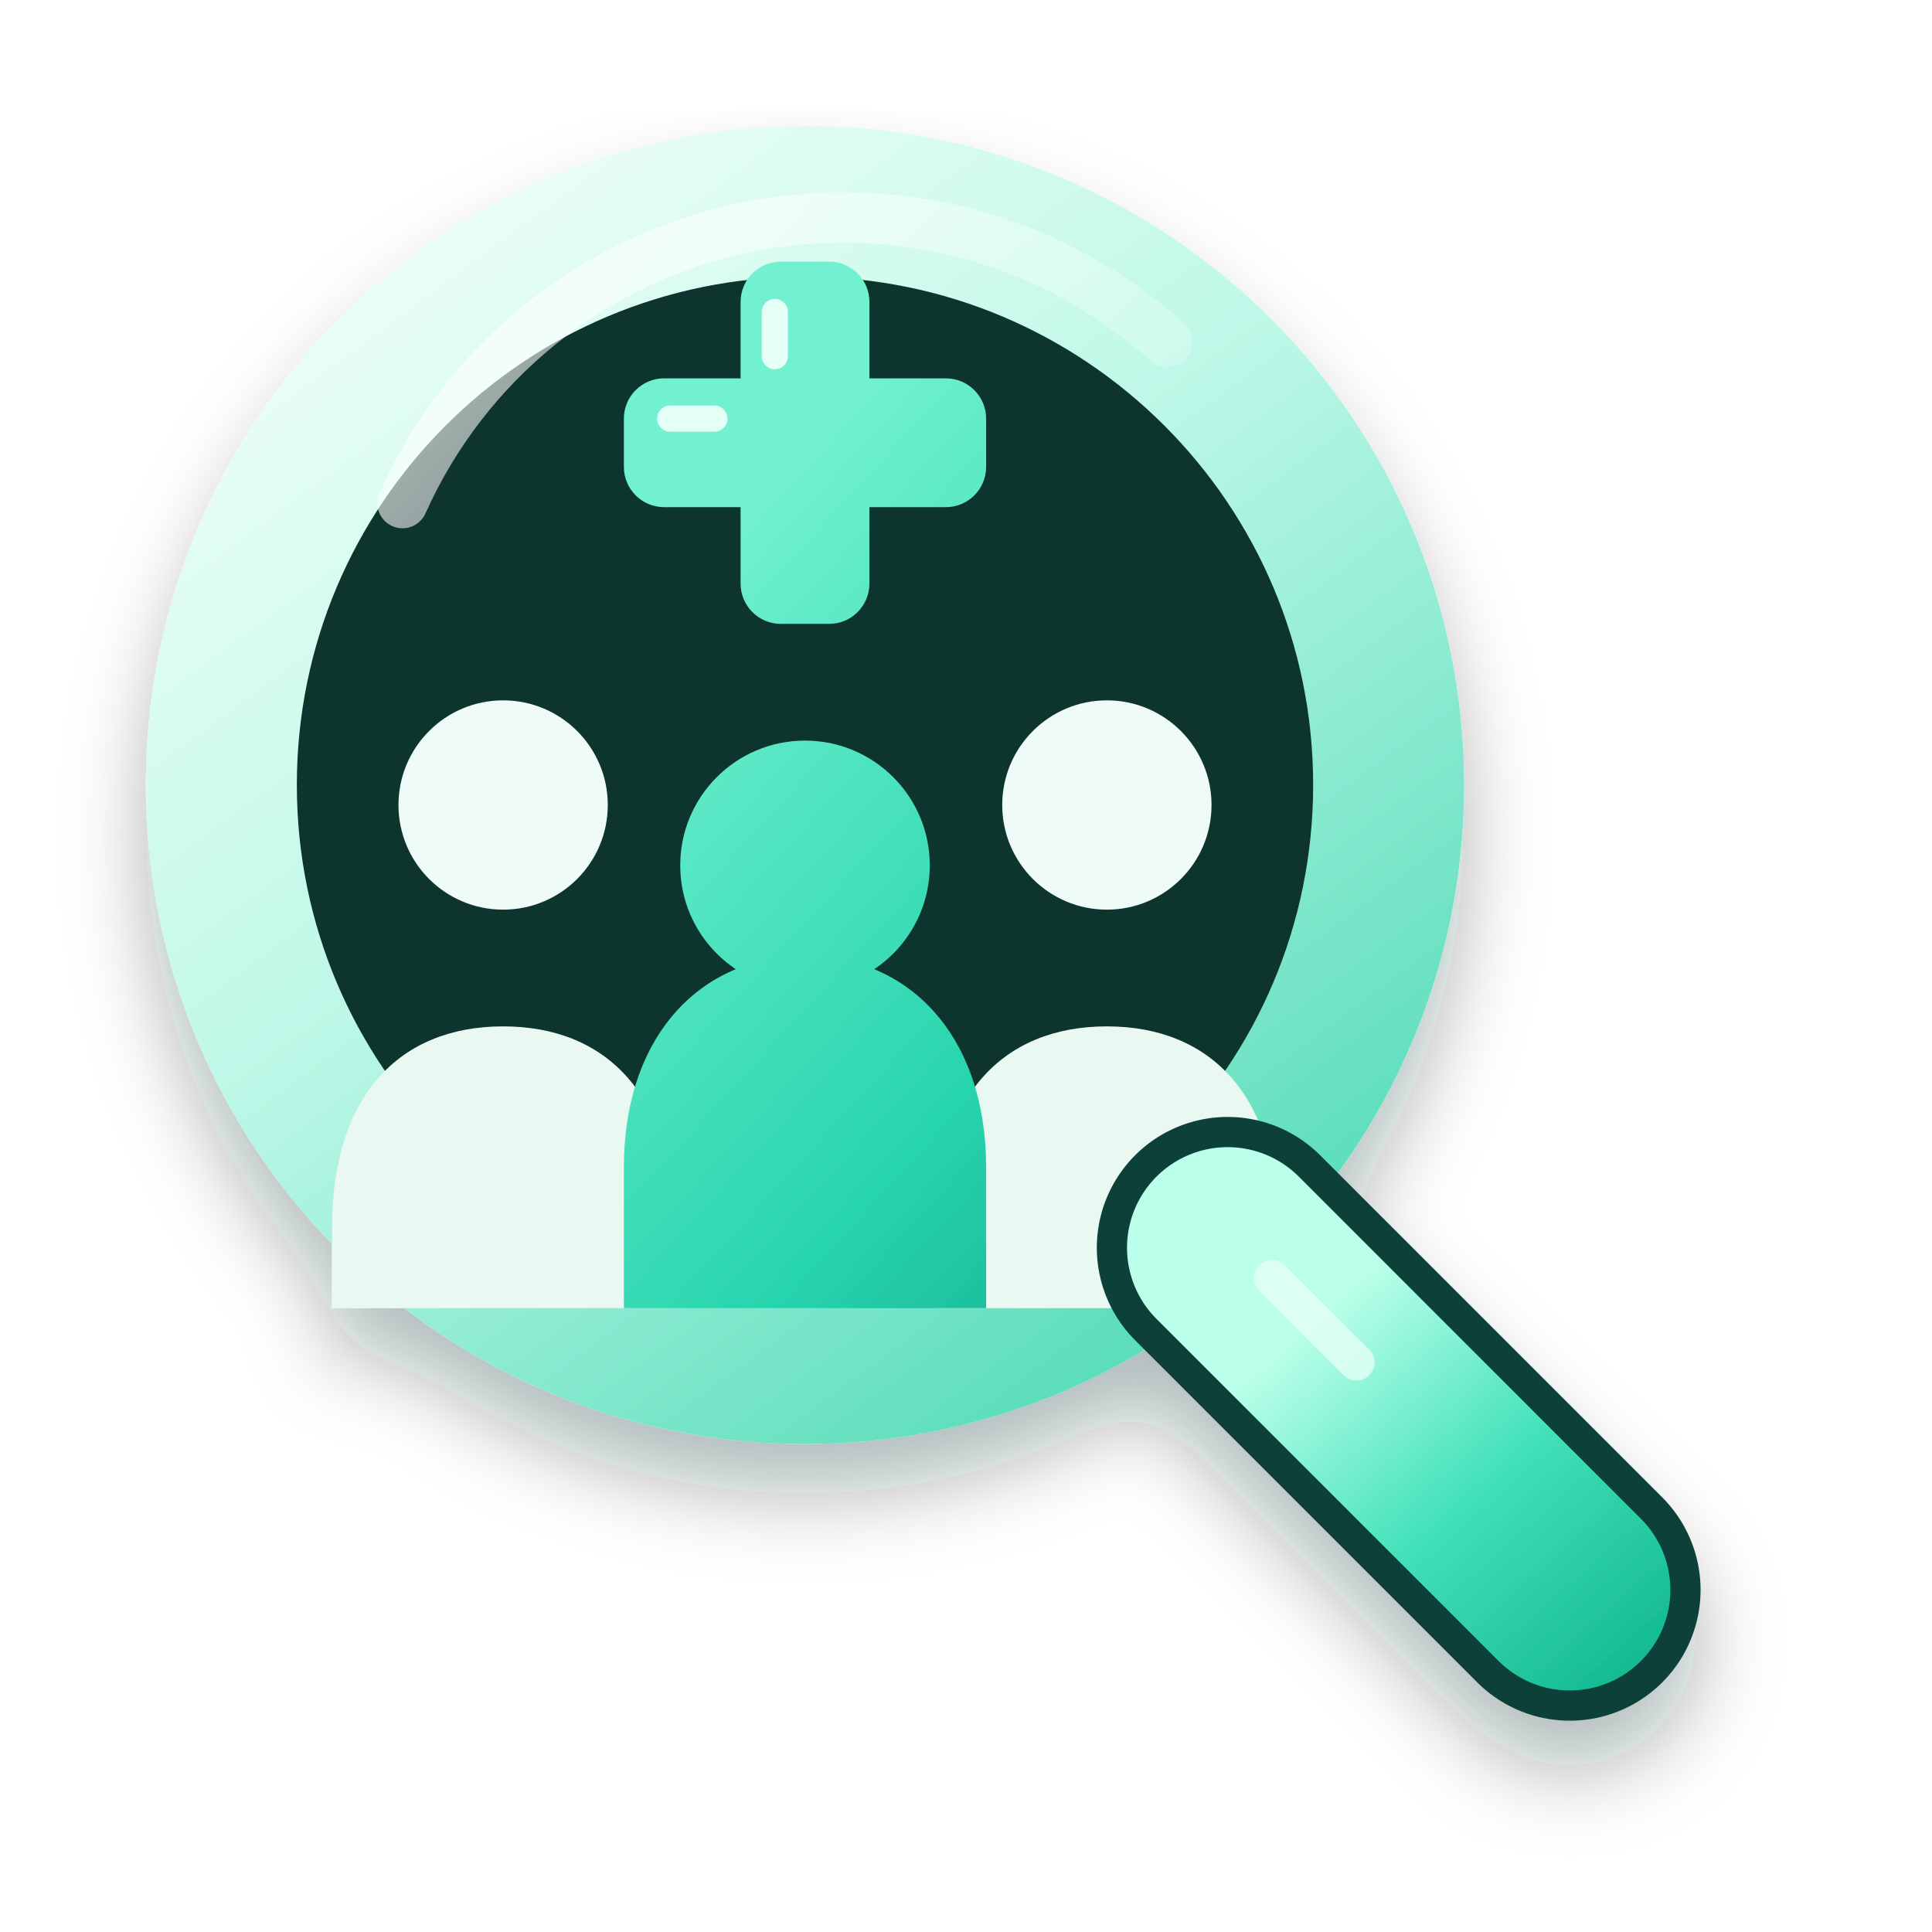
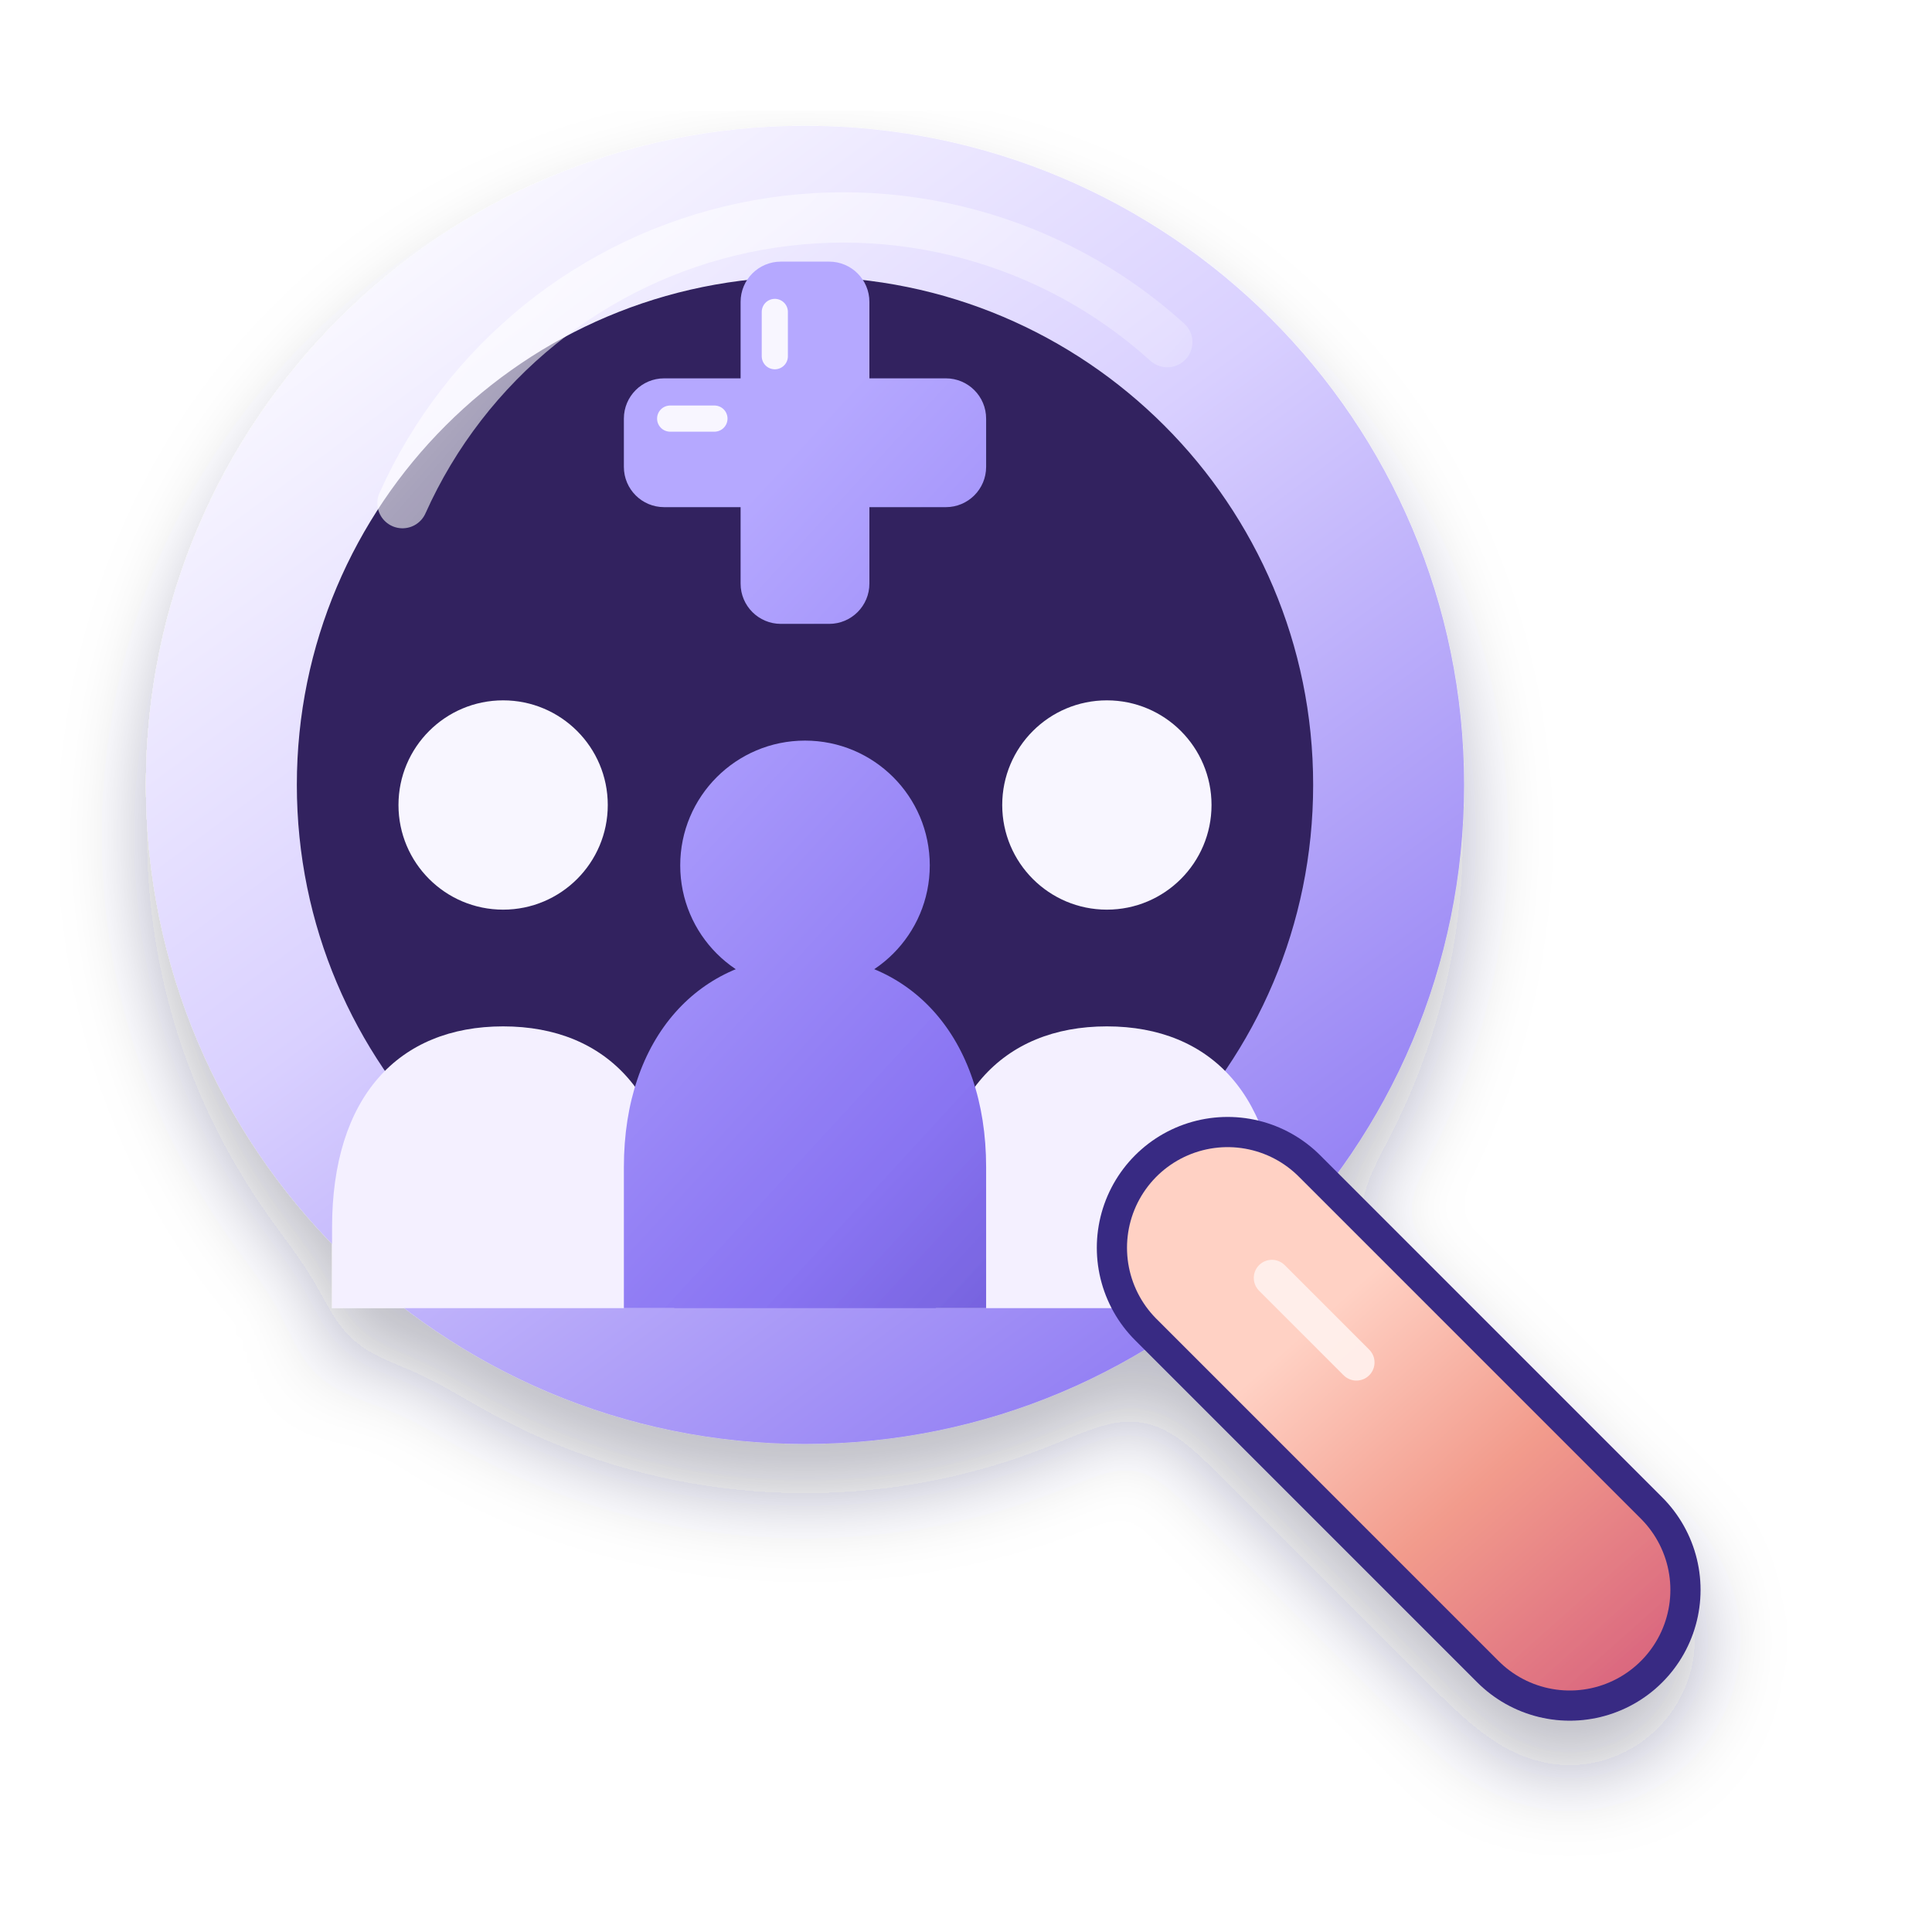
<svg xmlns="http://www.w3.org/2000/svg" viewBox="0 0 96 96" fill="none">
  <defs>
    <linearGradient id="ring" x1="17" y1="8" x2="63" y2="70" gradientUnits="userSpaceOnUse">
-       <stop stop-color="#F3FFF9" />
-       <stop offset=".44" stop-color="#BDF8E7" />
-       <stop offset="1" stop-color="#4BD9B4" />
+       <stop stop-color="#FFFFFF" />
+       <stop offset=".44" stop-color="#D9D0FF" />
+       <stop offset="1" stop-color="#8974F2" />
    </linearGradient>
    <linearGradient id="mint" x1="25" y1="38" x2="62" y2="72" gradientUnits="userSpaceOnUse">
-       <stop stop-color="#72F1D0" />
-       <stop offset=".55" stop-color="#28D5AE" />
-       <stop offset="1" stop-color="#0B9C80" />
+       <stop stop-color="#B5A8FF" />
+       <stop offset=".55" stop-color="#8974F2" />
+       <stop offset="1" stop-color="#5746BD" />
    </linearGradient>
    <linearGradient id="glass" x1="65" y1="66" x2="81" y2="84" gradientUnits="userSpaceOnUse">
-       <stop stop-color="#B9FFE9" />
-       <stop offset=".48" stop-color="#42E1BA" />
-       <stop offset="1" stop-color="#12B890" />
+       <stop stop-color="#FFD1C4" />
+       <stop offset=".48" stop-color="#F29B8C" />
+       <stop offset="1" stop-color="#D9657E" />
    </linearGradient>
    <linearGradient id="shine" x1="20" y1="10" x2="58" y2="43" gradientUnits="userSpaceOnUse">
      <stop stop-color="#fff" stop-opacity=".72" />
      <stop offset="1" stop-color="#fff" stop-opacity="0" />
    </linearGradient>
    <filter id="depth" x="3" y="3" width="91" height="92" color-interpolation-filters="sRGB" filterUnits="userSpaceOnUse">
-       <feDropShadow dx="0" dy="2.5" stdDeviation="2" flood-color="#041C17" flood-opacity=".3" />
+       <feDropShadow dx="0" dy="2.5" stdDeviation="2" flood-color="#201843" flood-opacity=".3" />
    </filter>
  </defs>
  <g filter="url(#depth)">
-     <circle cx="40" cy="39" r="29" fill="#10342E" stroke="url(#ring)" stroke-width="7.5" />
+     <circle cx="40" cy="39" r="29" fill="#30245F" stroke="url(#ring)" stroke-width="7.5" />
    <path d="M20 25a24 24 0 0 1 38-8" stroke="url(#shine)" stroke-width="2.5" stroke-linecap="round" />
-     <circle cx="25" cy="40" r="5.2" fill="#EFFBF6" />
-     <circle cx="55" cy="40" r="5.2" fill="#EFFBF6" />
+     <circle cx="25" cy="40" r="5.2" fill="#F8F6FF" />
+     <circle cx="55" cy="40" r="5.2" fill="#F8F6FF" />
    <circle cx="40" cy="43" r="6.2" fill="url(#mint)" />
-     <path d="M16.5 61c0-6.5 3.3-10 8.5-10s8.5 3.5 8.5 10v4h-17v-4Z" fill="#EAF8F2" />
-     <path d="M46.5 61c0-6.5 3.3-10 8.5-10s8.5 3.5 8.5 10v4h-17v-4Z" fill="#EAF8F2" />
+     <path d="M16.5 61c0-6.5 3.3-10 8.5-10s8.5 3.5 8.5 10v4h-17v-4Z" fill="#F4F0FF" />
+     <path d="M46.5 61c0-6.5 3.3-10 8.5-10s8.5 3.5 8.5 10v4h-17v-4Z" fill="#F4F0FF" />
    <path d="M31 65v-7c0-6.5 3.8-10.5 9-10.5s9 4 9 10.5v7H31Z" fill="url(#mint)" />
    <rect x="36.8" y="13" width="6.4" height="18" rx="2" fill="url(#mint)" />
    <rect x="31" y="18.8" width="18" height="6.4" rx="2" fill="url(#mint)" />
-     <path d="M38.5 15.5v2.2M33.3 20.8h2.2" stroke="#E4FFF5" stroke-width="1.3" stroke-linecap="round" />
-     <path d="m61 62 17 17" stroke="#073F37" stroke-width="13" stroke-linecap="round" />
+     <path d="M38.5 15.5v2.2M33.3 20.8h2.2" stroke="#F8F6FF" stroke-width="1.3" stroke-linecap="round" />
+     <path d="m61 62 17 17" stroke="#382B83" stroke-width="13" stroke-linecap="round" />
    <path d="m61 62 17 17" stroke="url(#glass)" stroke-width="10" stroke-linecap="round" />
-     <path d="m63.2 63.5 4.2 4.2" stroke="#E2FFF4" stroke-opacity=".82" stroke-width="1.8" stroke-linecap="round" />
+     <path d="m63.2 63.5 4.2 4.2" stroke="#FFF2EF" stroke-opacity=".9" stroke-width="1.8" stroke-linecap="round" />
  </g>
</svg>
